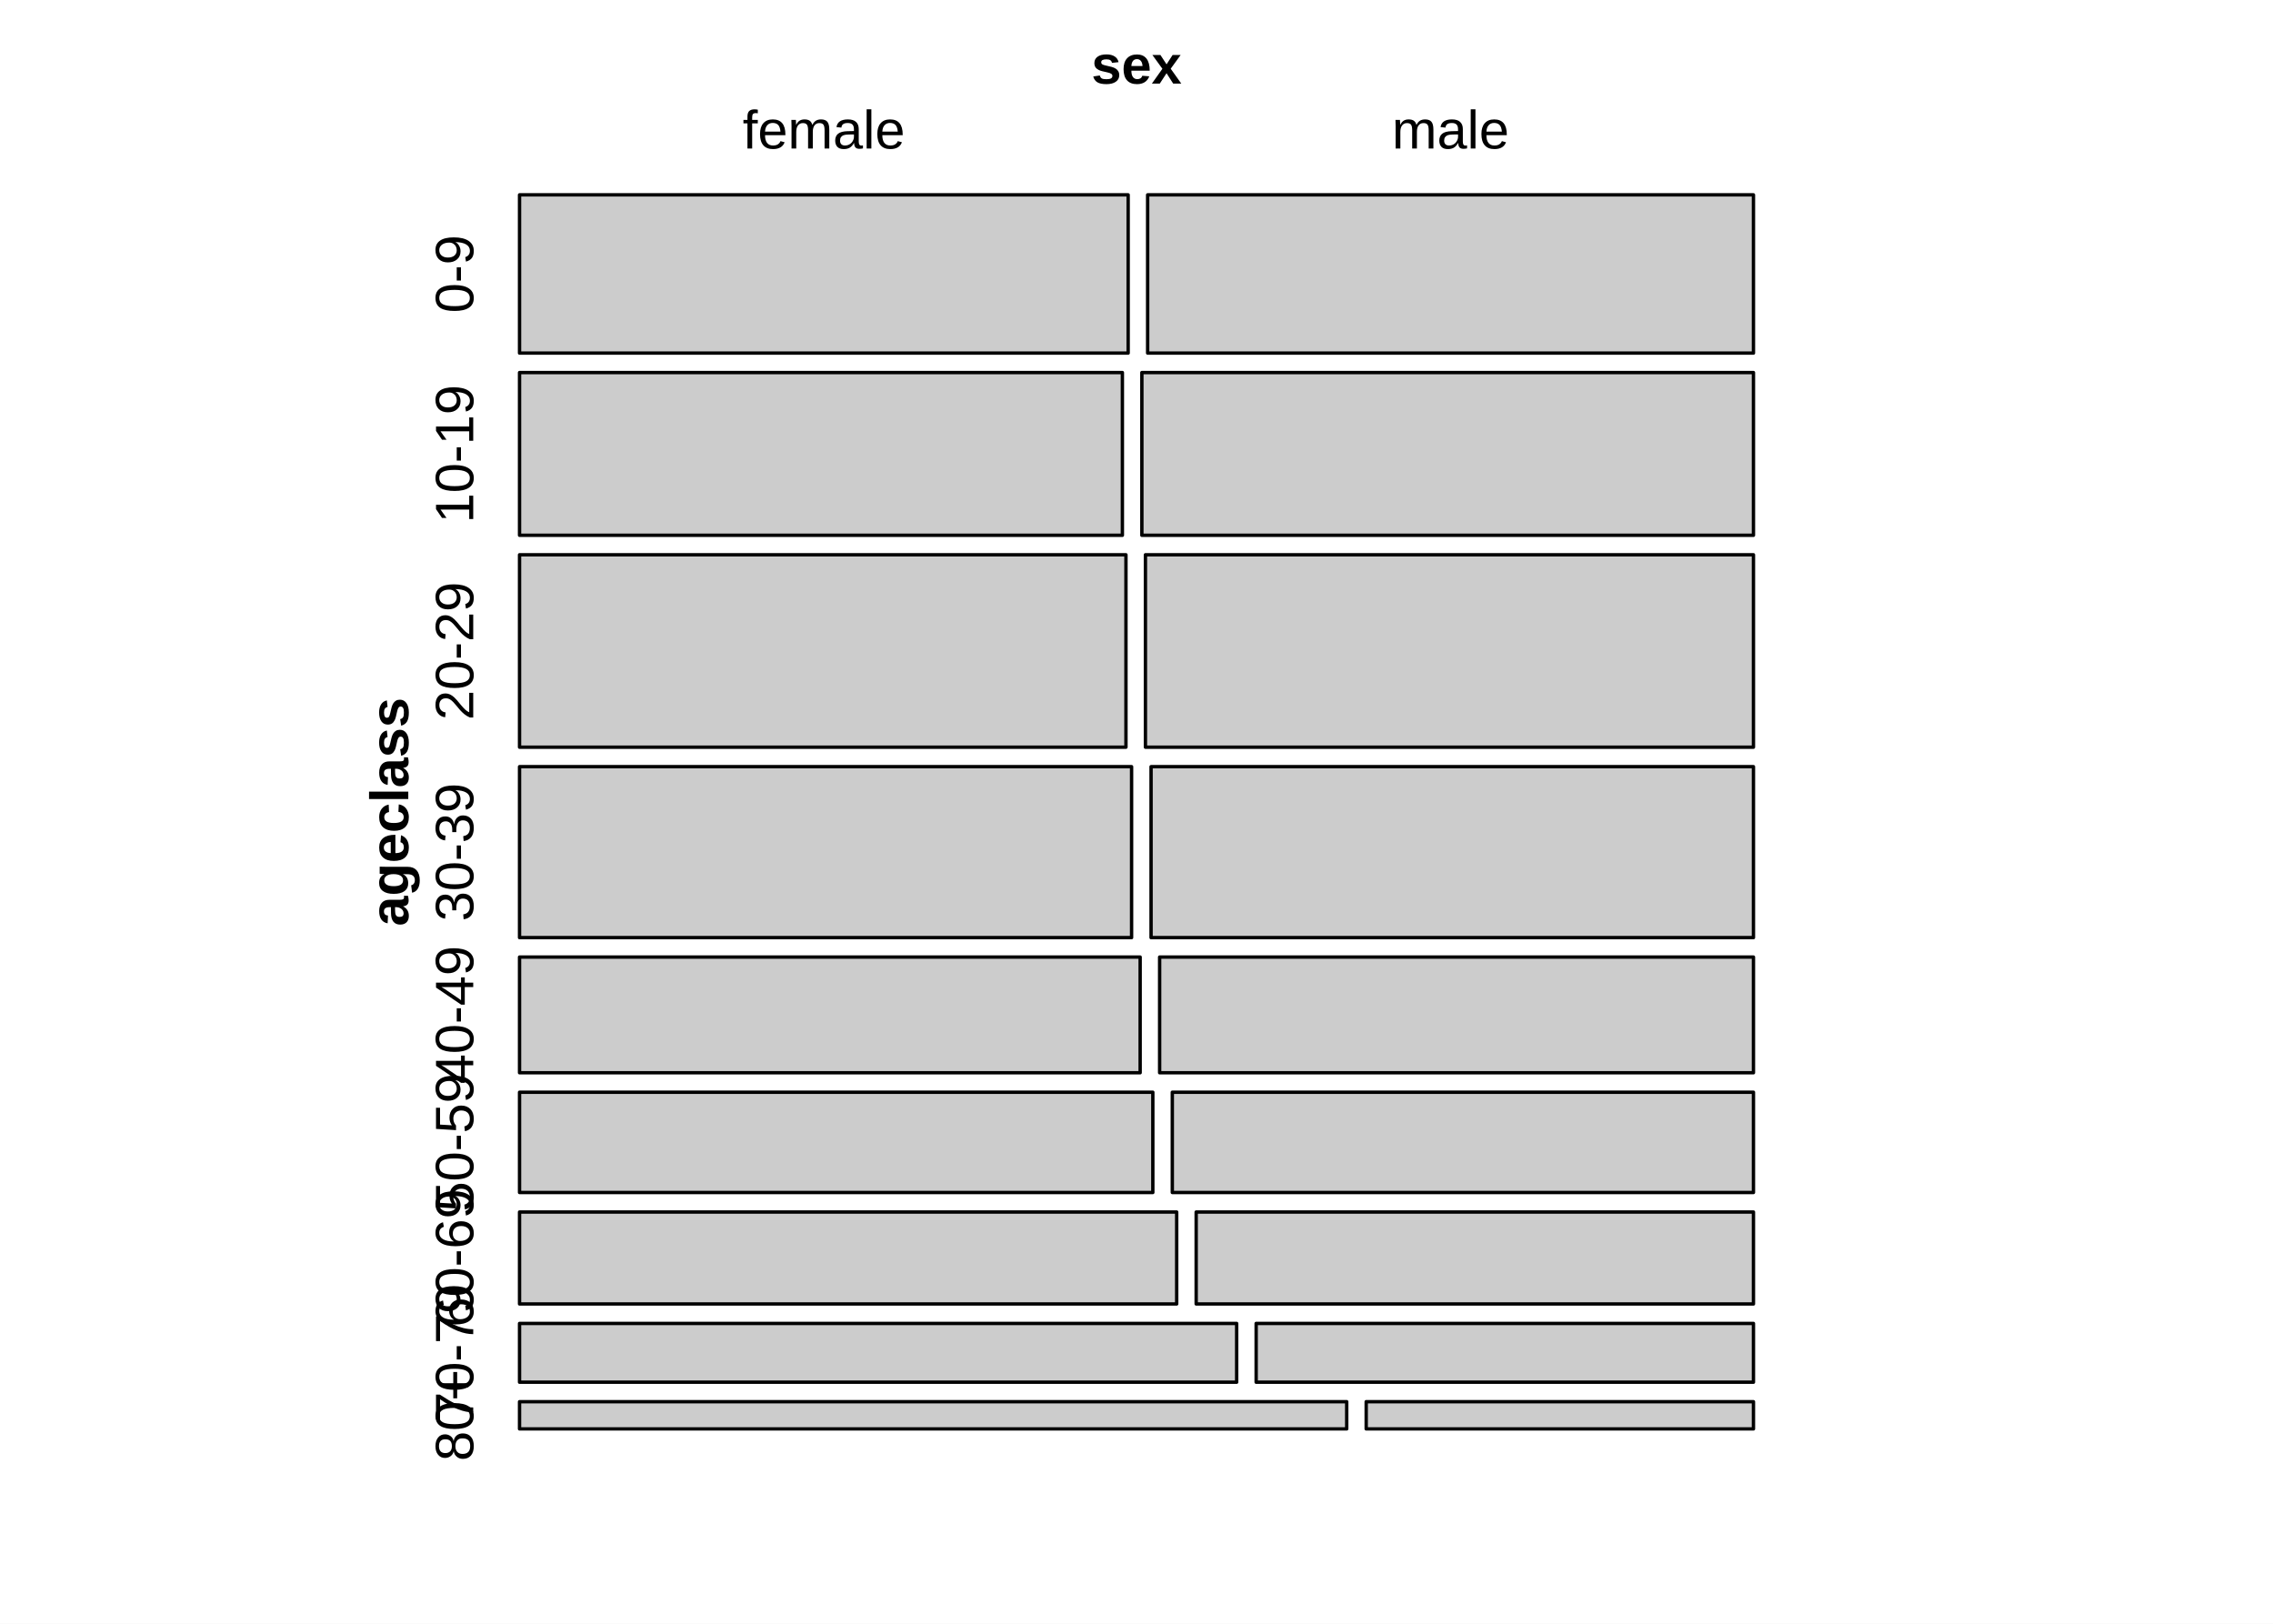
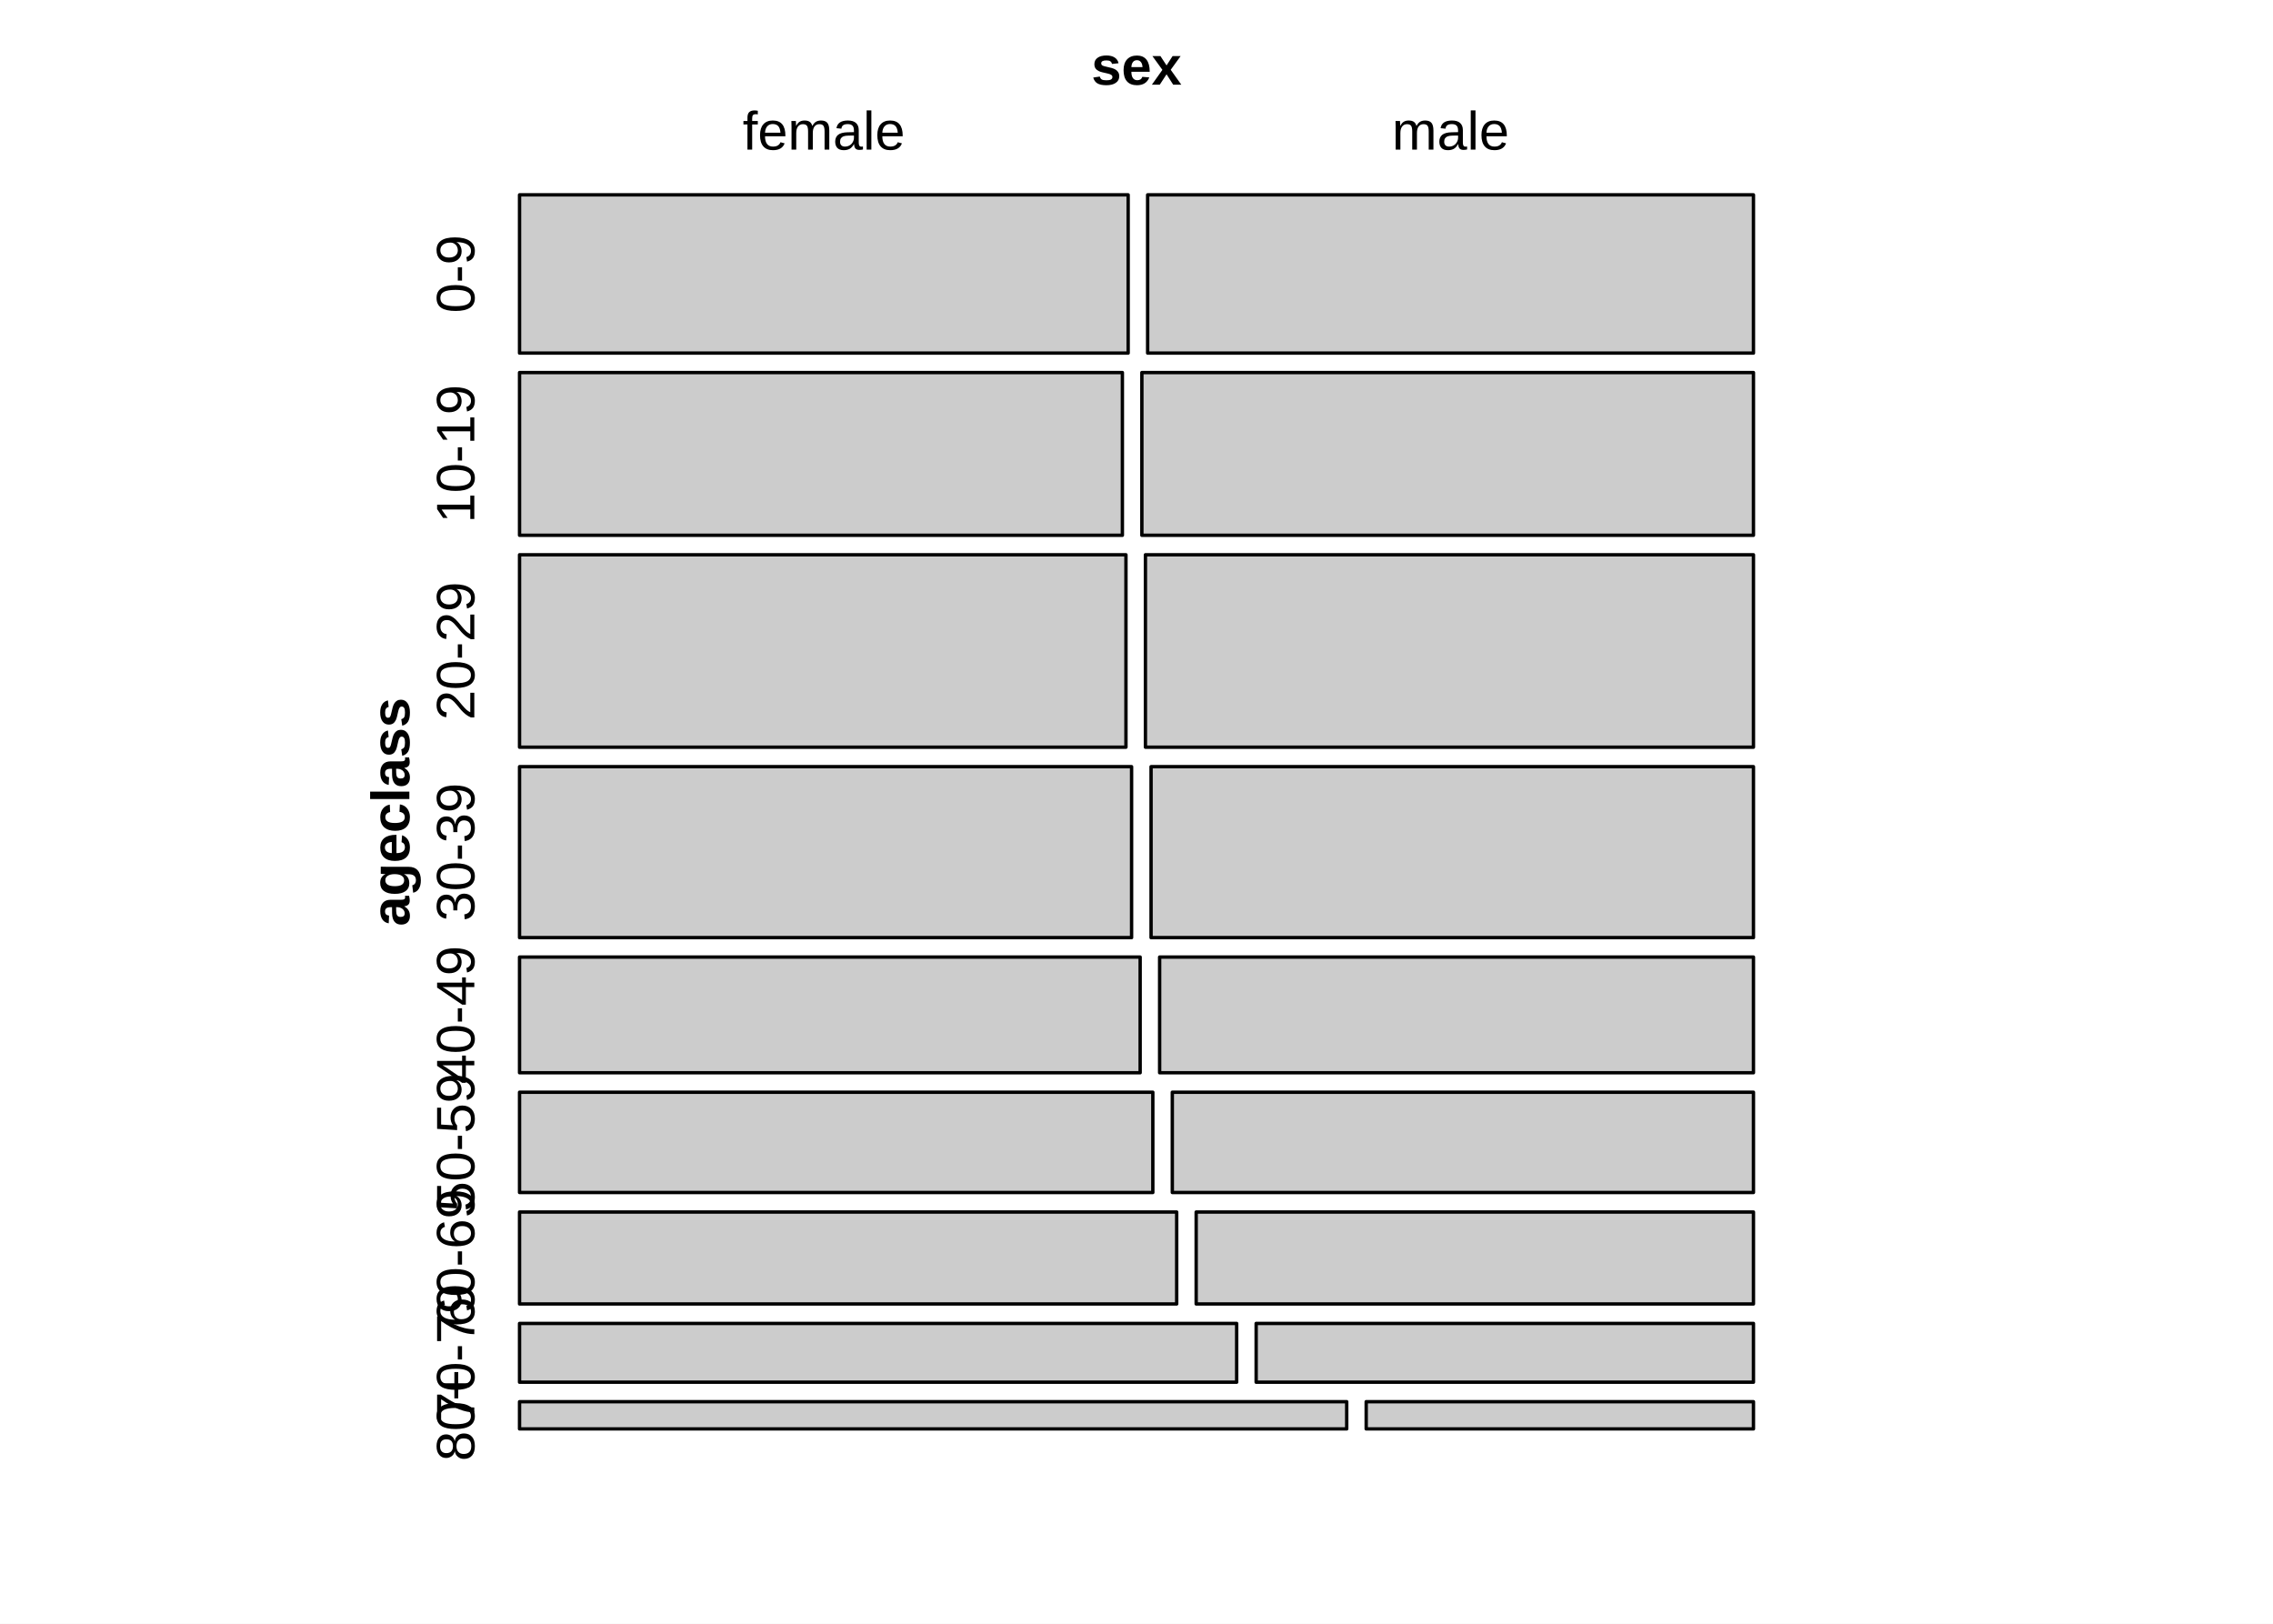
- <svg xmlns="http://www.w3.org/2000/svg" viewBox="0 0 504.00 360.00">
+ <svg xmlns="http://www.w3.org/2000/svg" class="svglite" width="504.00pt" height="360.00pt" viewBox="0 0 504.00 360.00">
  <defs>
    <style type="text/css">
-     line, polyline, polygon, path, rect, circle {
+     .svglite line, .svglite polyline, .svglite polygon, .svglite path, .svglite rect, .svglite circle {
      fill: none;
      stroke: #000000;
      stroke-linecap: round;
      stroke-linejoin: round;
      stroke-miterlimit: 10.00;
    }
  </style>
  </defs>
  <rect width="100%" height="100%" style="stroke: none; fill: #FFFFFF;" />
-   <rect x="115.20" y="43.20" width="134.95" height="35.08" style="stroke-width: 0.75; fill: #CCCCCC;" />
-   <rect x="254.47" y="43.20" width="134.33" height="35.08" style="stroke-width: 0.75; fill: #CCCCCC;" />
-   <rect x="115.20" y="82.60" width="133.67" height="36.08" style="stroke-width: 0.75; fill: #CCCCCC;" />
-   <rect x="253.19" y="82.60" width="135.61" height="36.08" style="stroke-width: 0.75; fill: #CCCCCC;" />
-   <rect x="115.20" y="123.00" width="134.46" height="42.66" style="stroke-width: 0.75; fill: #CCCCCC;" />
-   <rect x="253.98" y="123.00" width="134.82" height="42.66" style="stroke-width: 0.75; fill: #CCCCCC;" />
-   <rect x="115.20" y="169.98" width="135.71" height="37.90" style="stroke-width: 0.75; fill: #CCCCCC;" />
-   <rect x="255.23" y="169.98" width="133.57" height="37.90" style="stroke-width: 0.75; fill: #CCCCCC;" />
-   <rect x="115.20" y="212.19" width="137.61" height="25.65" style="stroke-width: 0.75; fill: #CCCCCC;" />
-   <rect x="257.13" y="212.19" width="131.67" height="25.65" style="stroke-width: 0.75; fill: #CCCCCC;" />
-   <rect x="115.20" y="242.16" width="140.42" height="22.23" style="stroke-width: 0.75; fill: #CCCCCC;" />
-   <rect x="259.94" y="242.16" width="128.86" height="22.23" style="stroke-width: 0.75; fill: #CCCCCC;" />
-   <rect x="115.20" y="268.72" width="145.71" height="20.38" style="stroke-width: 0.75; fill: #CCCCCC;" />
-   <rect x="265.23" y="268.72" width="123.57" height="20.38" style="stroke-width: 0.75; fill: #CCCCCC;" />
-   <rect x="115.20" y="293.42" width="159.01" height="13.03" style="stroke-width: 0.75; fill: #CCCCCC;" />
-   <rect x="278.53" y="293.42" width="110.27" height="13.03" style="stroke-width: 0.75; fill: #CCCCCC;" />
-   <rect x="115.20" y="310.77" width="183.41" height="6.03" style="stroke-width: 0.75; fill: #CCCCCC;" />
-   <rect x="302.93" y="310.77" width="85.87" height="6.03" style="stroke-width: 0.75; fill: #CCCCCC;" />
-   <text x="241.99" y="18.53" style="font-size: 12.00px; font-weight: bold; font-family: Arimo;" textLength="20.02px" lengthAdjust="spacingAndGlyphs">sex</text>
-   <text transform="translate(90.53,205.35) rotate(-90)" style="font-size: 12.00px; font-weight: bold; font-family: Arimo;" textLength="50.71px" lengthAdjust="spacingAndGlyphs">ageclass</text>
-   <text transform="translate(104.93,323.96) rotate(-90)" style="font-size: 12.00px; font-family: Arimo;" textLength="20.36px" lengthAdjust="spacingAndGlyphs">80+</text>
-   <text transform="translate(104.93,315.28) rotate(-90)" style="font-size: 12.00px; font-family: Arimo;" textLength="30.69px" lengthAdjust="spacingAndGlyphs">70-79</text>
-   <text transform="translate(104.93,294.25) rotate(-90)" style="font-size: 12.00px; font-family: Arimo;" textLength="30.69px" lengthAdjust="spacingAndGlyphs">60-69</text>
-   <text transform="translate(104.93,268.63) rotate(-90)" style="font-size: 12.00px; font-family: Arimo;" textLength="30.69px" lengthAdjust="spacingAndGlyphs">50-59</text>
-   <text transform="translate(104.93,240.36) rotate(-90)" style="font-size: 12.00px; font-family: Arimo;" textLength="30.69px" lengthAdjust="spacingAndGlyphs">40-49</text>
-   <text transform="translate(104.93,204.27) rotate(-90)" style="font-size: 12.00px; font-family: Arimo;" textLength="30.69px" lengthAdjust="spacingAndGlyphs">30-39</text>
-   <text transform="translate(104.93,159.68) rotate(-90)" style="font-size: 12.00px; font-family: Arimo;" textLength="30.69px" lengthAdjust="spacingAndGlyphs">20-29</text>
-   <text transform="translate(104.93,115.99) rotate(-90)" style="font-size: 12.00px; font-family: Arimo;" textLength="30.69px" lengthAdjust="spacingAndGlyphs">10-19</text>
-   <text transform="translate(104.93,69.41) rotate(-90)" style="font-size: 12.00px; font-family: Arimo;" textLength="17.34px" lengthAdjust="spacingAndGlyphs">0-9</text>
-   <text x="164.67" y="32.93" style="font-size: 12.00px; font-family: Arimo;" textLength="36.02px" lengthAdjust="spacingAndGlyphs">female</text>
-   <text x="308.63" y="32.93" style="font-size: 12.00px; font-family: Arimo;" textLength="26.01px" lengthAdjust="spacingAndGlyphs">male</text>
+   <defs>
+     <clipPath id="cpMC4wMHw1MDQuMDB8MC4wMHwzNjAuMDA=">
+       <rect x="0.00" y="0.00" width="504.00" height="360.00" />
+     </clipPath>
+   </defs>
+   <g clip-path="url(#cpMC4wMHw1MDQuMDB8MC4wMHwzNjAuMDA=)">
+     <rect x="115.20" y="43.20" width="134.95" height="35.08" style="stroke-width: 0.75; fill: #CCCCCC;" />
+     <rect x="254.47" y="43.20" width="134.33" height="35.08" style="stroke-width: 0.75; fill: #CCCCCC;" />
+     <rect x="115.20" y="82.60" width="133.67" height="36.08" style="stroke-width: 0.75; fill: #CCCCCC;" />
+     <rect x="253.19" y="82.60" width="135.61" height="36.08" style="stroke-width: 0.75; fill: #CCCCCC;" />
+     <rect x="115.20" y="123.00" width="134.46" height="42.66" style="stroke-width: 0.75; fill: #CCCCCC;" />
+     <rect x="253.98" y="123.00" width="134.82" height="42.66" style="stroke-width: 0.75; fill: #CCCCCC;" />
+     <rect x="115.20" y="169.98" width="135.71" height="37.90" style="stroke-width: 0.75; fill: #CCCCCC;" />
+     <rect x="255.23" y="169.98" width="133.57" height="37.90" style="stroke-width: 0.75; fill: #CCCCCC;" />
+     <rect x="115.20" y="212.19" width="137.61" height="25.65" style="stroke-width: 0.75; fill: #CCCCCC;" />
+     <rect x="257.13" y="212.19" width="131.67" height="25.65" style="stroke-width: 0.75; fill: #CCCCCC;" />
+     <rect x="115.20" y="242.16" width="140.42" height="22.23" style="stroke-width: 0.75; fill: #CCCCCC;" />
+     <rect x="259.94" y="242.16" width="128.86" height="22.23" style="stroke-width: 0.75; fill: #CCCCCC;" />
+     <rect x="115.20" y="268.72" width="145.71" height="20.38" style="stroke-width: 0.75; fill: #CCCCCC;" />
+     <rect x="265.23" y="268.72" width="123.57" height="20.38" style="stroke-width: 0.75; fill: #CCCCCC;" />
+     <rect x="115.20" y="293.42" width="159.01" height="13.03" style="stroke-width: 0.75; fill: #CCCCCC;" />
+     <rect x="278.53" y="293.42" width="110.27" height="13.03" style="stroke-width: 0.75; fill: #CCCCCC;" />
+     <rect x="115.20" y="310.77" width="183.41" height="6.03" style="stroke-width: 0.75; fill: #CCCCCC;" />
+     <rect x="302.93" y="310.77" width="85.87" height="6.03" style="stroke-width: 0.75; fill: #CCCCCC;" />
+     <text x="252.00" y="18.77" text-anchor="middle" style="font-size: 12.00px; font-weight: bold; font-family: Liberation Sans;" textLength="23.03px" lengthAdjust="spacingAndGlyphs">sex</text>
+     <text transform="translate(90.77,180.00) rotate(-90)" text-anchor="middle" style="font-size: 12.00px; font-weight: bold; font-family: Liberation Sans;" textLength="58.44px" lengthAdjust="spacingAndGlyphs">ageclass</text>
+     <text transform="translate(105.17,313.79) rotate(-90)" text-anchor="middle" style="font-size: 12.00px; font-family: Liberation Sans;" textLength="25.34px" lengthAdjust="spacingAndGlyphs">80+</text>
+     <text transform="translate(105.17,299.94) rotate(-90)" text-anchor="middle" style="font-size: 12.00px; font-family: Liberation Sans;" textLength="34.89px" lengthAdjust="spacingAndGlyphs">70-79</text>
+     <text transform="translate(105.17,278.91) rotate(-90)" text-anchor="middle" style="font-size: 12.00px; font-family: Liberation Sans;" textLength="34.89px" lengthAdjust="spacingAndGlyphs">60-69</text>
+     <text transform="translate(105.17,253.28) rotate(-90)" text-anchor="middle" style="font-size: 12.00px; font-family: Liberation Sans;" textLength="34.89px" lengthAdjust="spacingAndGlyphs">50-59</text>
+     <text transform="translate(105.17,225.02) rotate(-90)" text-anchor="middle" style="font-size: 12.00px; font-family: Liberation Sans;" textLength="34.89px" lengthAdjust="spacingAndGlyphs">40-49</text>
+     <text transform="translate(105.17,188.93) rotate(-90)" text-anchor="middle" style="font-size: 12.00px; font-family: Liberation Sans;" textLength="34.89px" lengthAdjust="spacingAndGlyphs">30-39</text>
+     <text transform="translate(105.17,144.33) rotate(-90)" text-anchor="middle" style="font-size: 12.00px; font-family: Liberation Sans;" textLength="34.89px" lengthAdjust="spacingAndGlyphs">20-29</text>
+     <text transform="translate(105.17,100.64) rotate(-90)" text-anchor="middle" style="font-size: 12.00px; font-family: Liberation Sans;" textLength="34.89px" lengthAdjust="spacingAndGlyphs">10-19</text>
+     <text transform="translate(105.17,60.74) rotate(-90)" text-anchor="middle" style="font-size: 12.00px; font-family: Liberation Sans;" textLength="19.61px" lengthAdjust="spacingAndGlyphs">0-9</text>
+     <text x="182.68" y="33.17" text-anchor="middle" style="font-size: 12.00px; font-family: Liberation Sans;" textLength="41.39px" lengthAdjust="spacingAndGlyphs">female</text>
+     <text x="321.64" y="33.17" text-anchor="middle" style="font-size: 12.00px; font-family: Liberation Sans;" textLength="29.77px" lengthAdjust="spacingAndGlyphs">male</text>
+   </g>
</svg>
